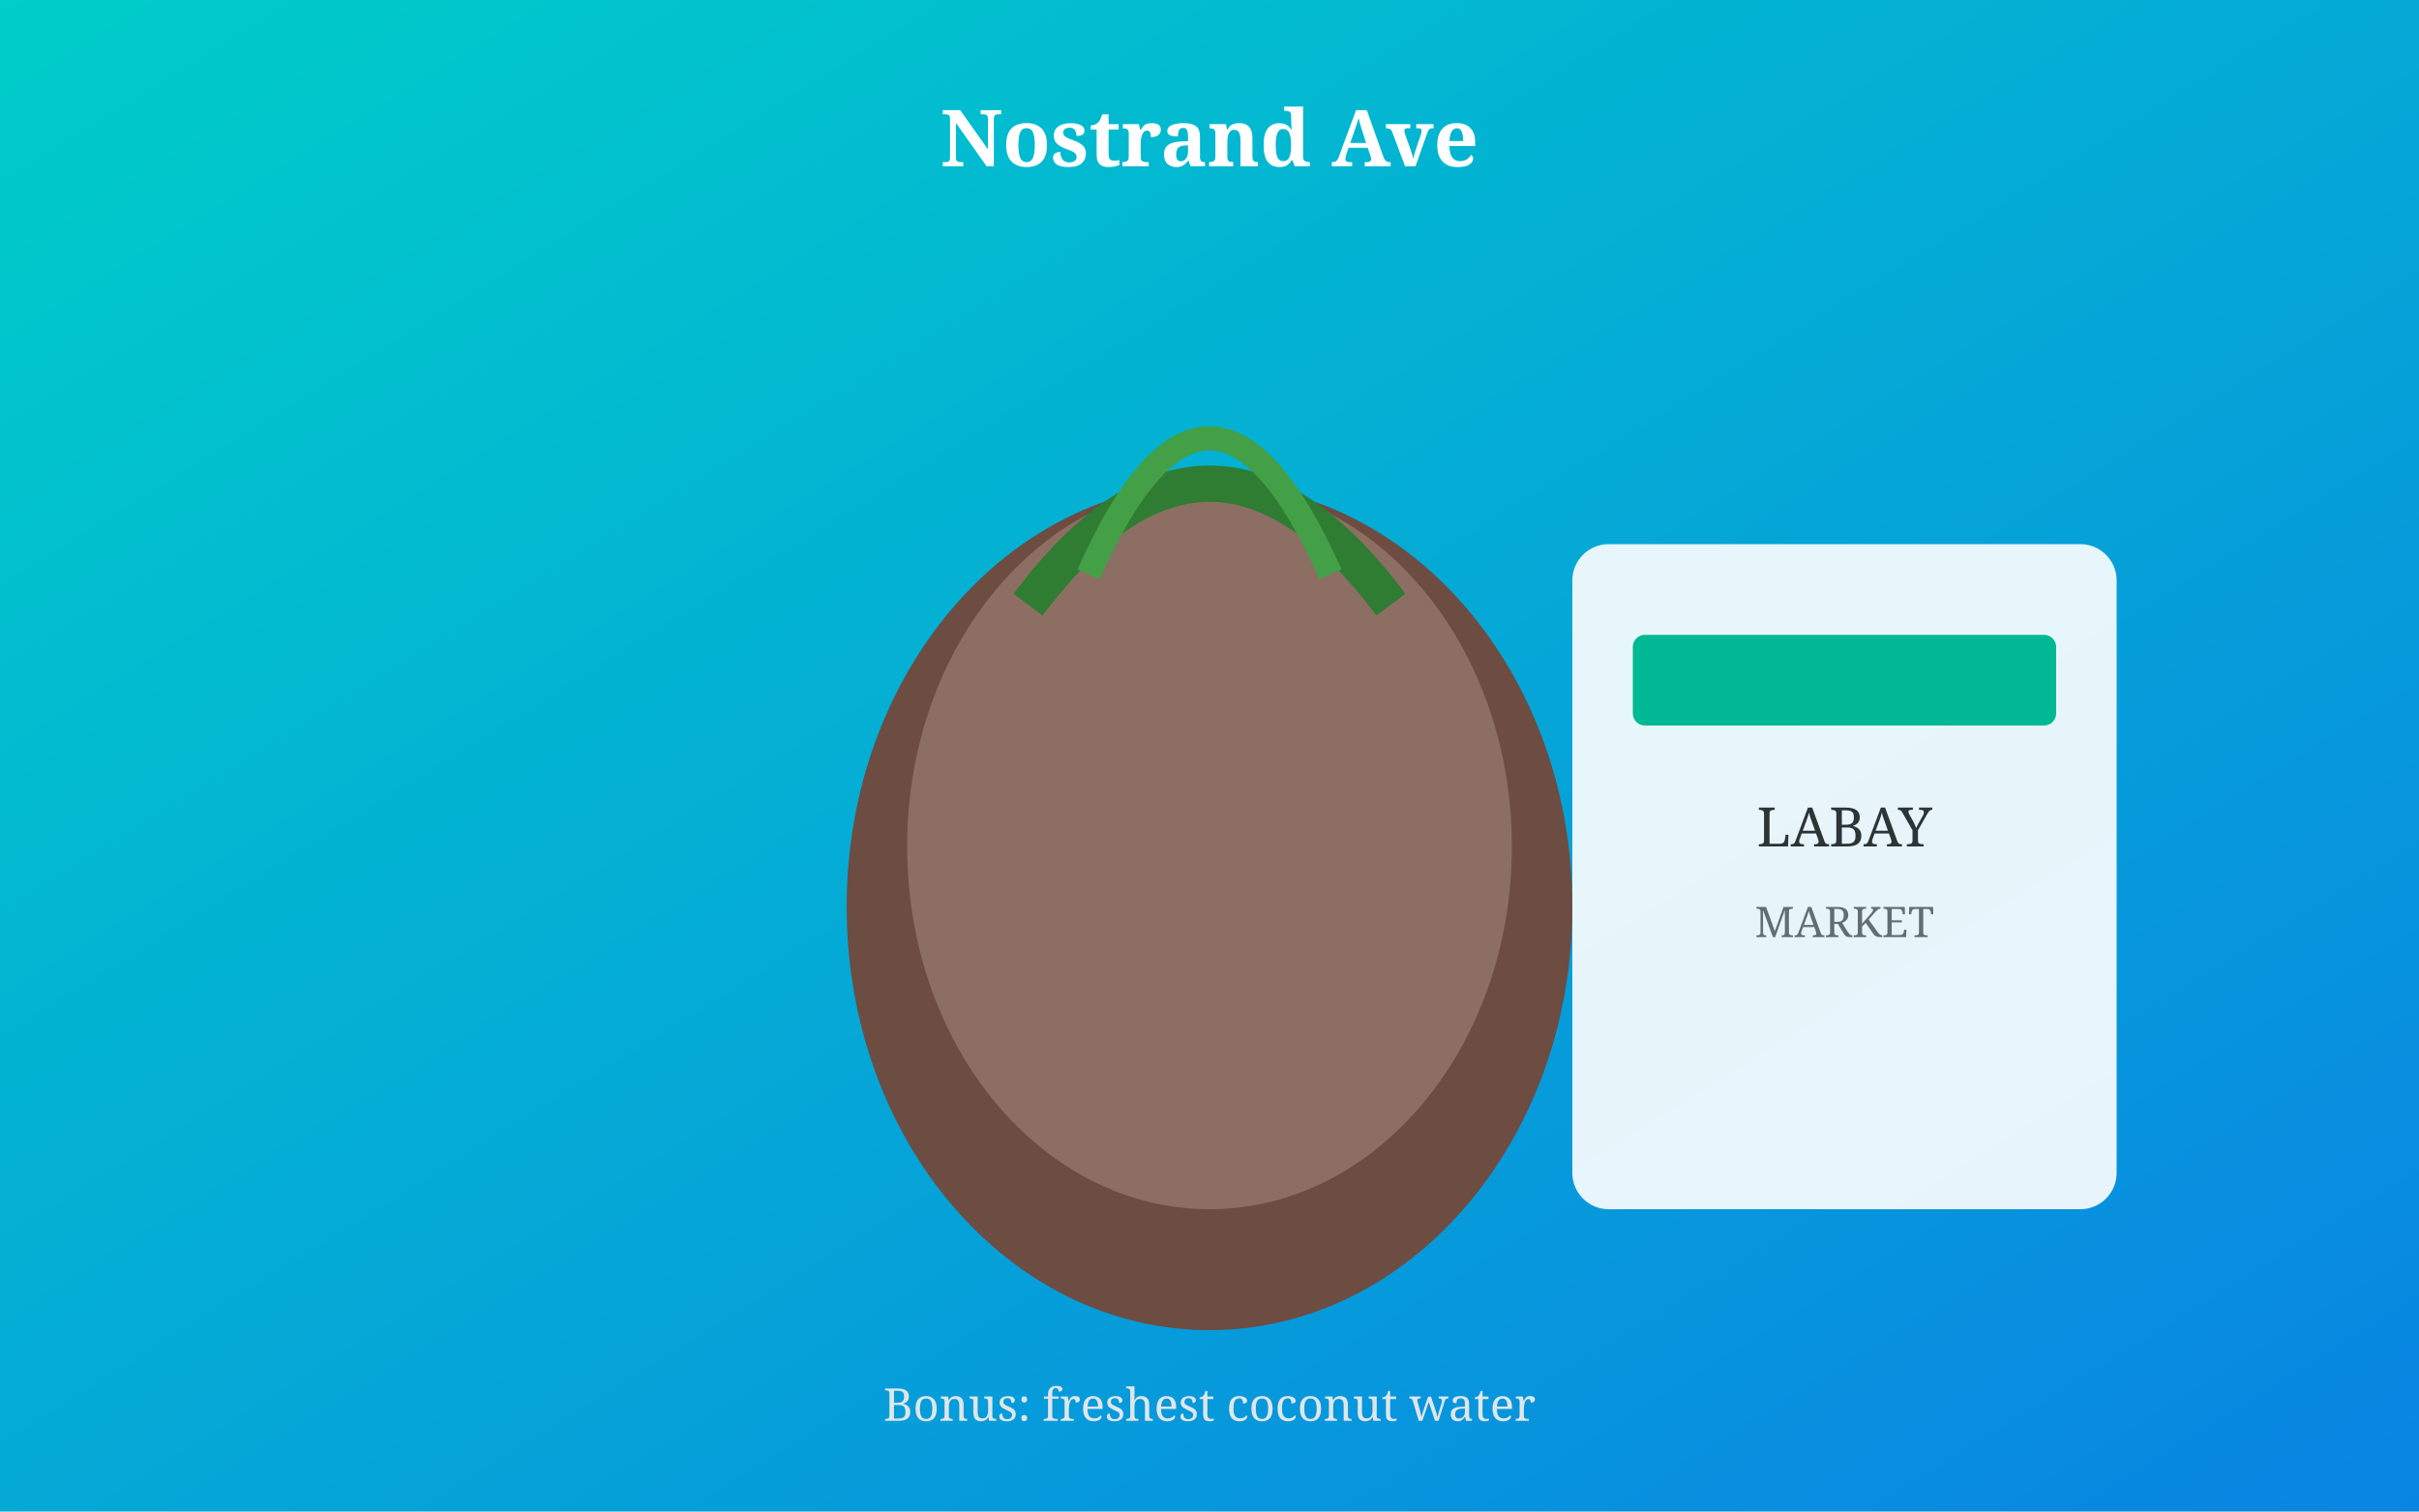
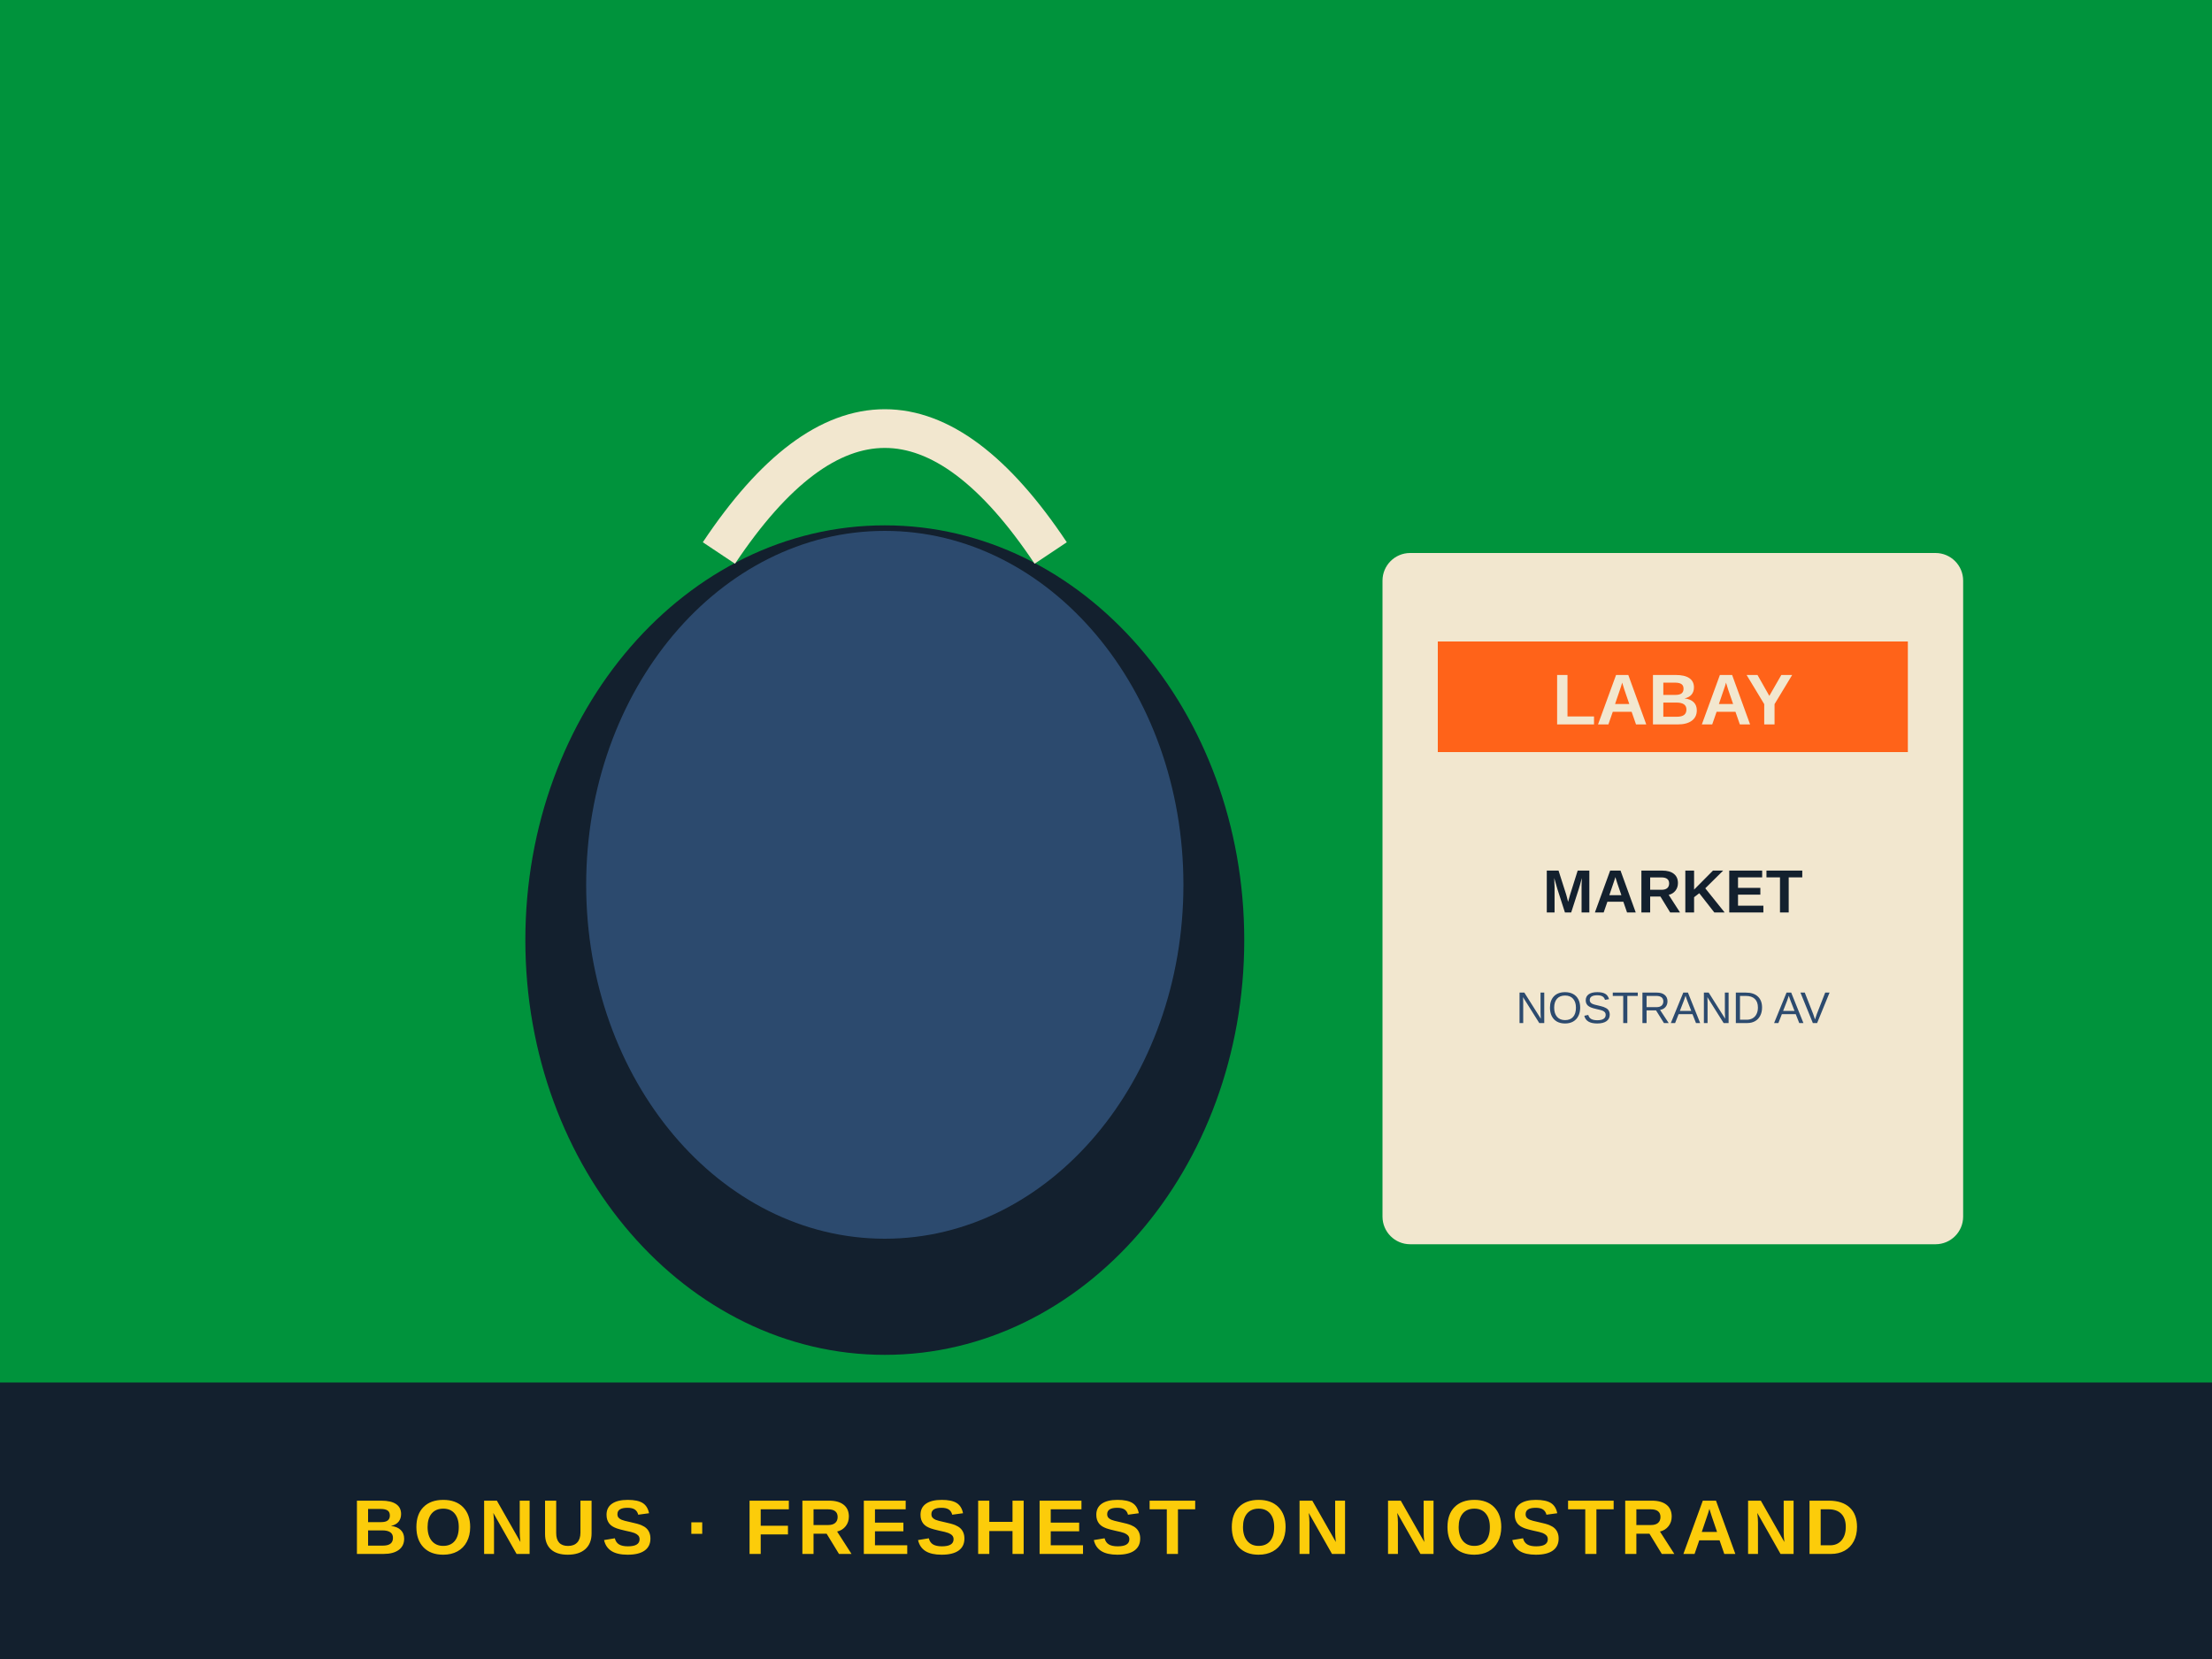
- <svg xmlns="http://www.w3.org/2000/svg" viewBox="0 0 800 500" role="img" aria-label="Fresh coconut water on Nostrand">
-   <defs>
-     <linearGradient id="trop" x1="0" y1="0" x2="1" y2="1">
-       <stop offset="0%" stop-color="#00cec9" />
-       <stop offset="100%" stop-color="#0984e3" />
-     </linearGradient>
-   </defs>
-   <rect width="800" height="500" fill="url(#trop)" />
-   <ellipse cx="400" cy="300" rx="120" ry="140" fill="#6d4c41" />
-   <ellipse cx="400" cy="280" rx="100" ry="120" fill="#8d6e63" />
-   <path d="M340 200 Q400 120 460 200" stroke="#2e7d32" stroke-width="12" fill="none" />
-   <path d="M360 190 Q400 100 440 190" stroke="#43a047" stroke-width="8" fill="none" />
-   <rect x="520" y="180" width="180" height="220" rx="12" fill="#fff" opacity="0.9" />
-   <rect x="540" y="210" width="140" height="30" rx="4" fill="#00b894" />
-   <text x="610" y="280" text-anchor="middle" fill="#2d3436" font-family="Georgia, serif" font-size="18">LABAY</text>
-   <text x="610" y="310" text-anchor="middle" fill="#636e72" font-family="Georgia, serif" font-size="14">MARKET</text>
-   <text x="400" y="55" text-anchor="middle" fill="#fff" font-family="Georgia, serif" font-size="26" font-weight="bold">Nostrand Ave</text>
-   <text x="400" y="470" text-anchor="middle" fill="#dfe6e9" font-family="Georgia, serif" font-size="15">Bonus: freshest coconut water</text>
+ <svg xmlns="http://www.w3.org/2000/svg" viewBox="0 0 800 600" role="img" aria-label="Fresh coconut water on Nostrand">
+   <rect width="800" height="600" fill="#00933c" />
+   <ellipse cx="320" cy="340" rx="130" ry="150" fill="#13202e" />
+   <ellipse cx="320" cy="320" rx="108" ry="128" fill="#2c4a6e" />
+   <path d="M260 200 Q320 110 380 200" stroke="#f2e7cf" stroke-width="14" fill="none" />
+   <rect x="500" y="200" width="210" height="250" rx="10" fill="#f2e7cf" />
+   <rect x="520" y="232" width="170" height="40" fill="#ff6319" />
+   <text x="605" y="262" text-anchor="middle" fill="#f2e7cf" font-family="Arial, Helvetica, sans-serif" font-size="26" font-weight="bold">LABAY</text>
+   <text x="605" y="330" text-anchor="middle" fill="#13202e" font-family="Arial, Helvetica, sans-serif" font-size="22" font-weight="bold">MARKET</text>
+   <text x="605" y="370" text-anchor="middle" fill="#2c4a6e" font-family="Arial, Helvetica, sans-serif" font-size="16">NOSTRAND AV</text>
+   <rect x="0" y="500" width="800" height="100" fill="#13202e" />
+   <text x="400" y="562" text-anchor="middle" fill="#fccc0a" font-family="Arial, Helvetica, sans-serif" font-size="28" font-weight="bold" letter-spacing="2">BONUS · FRESHEST ON NOSTRAND</text>
</svg>
